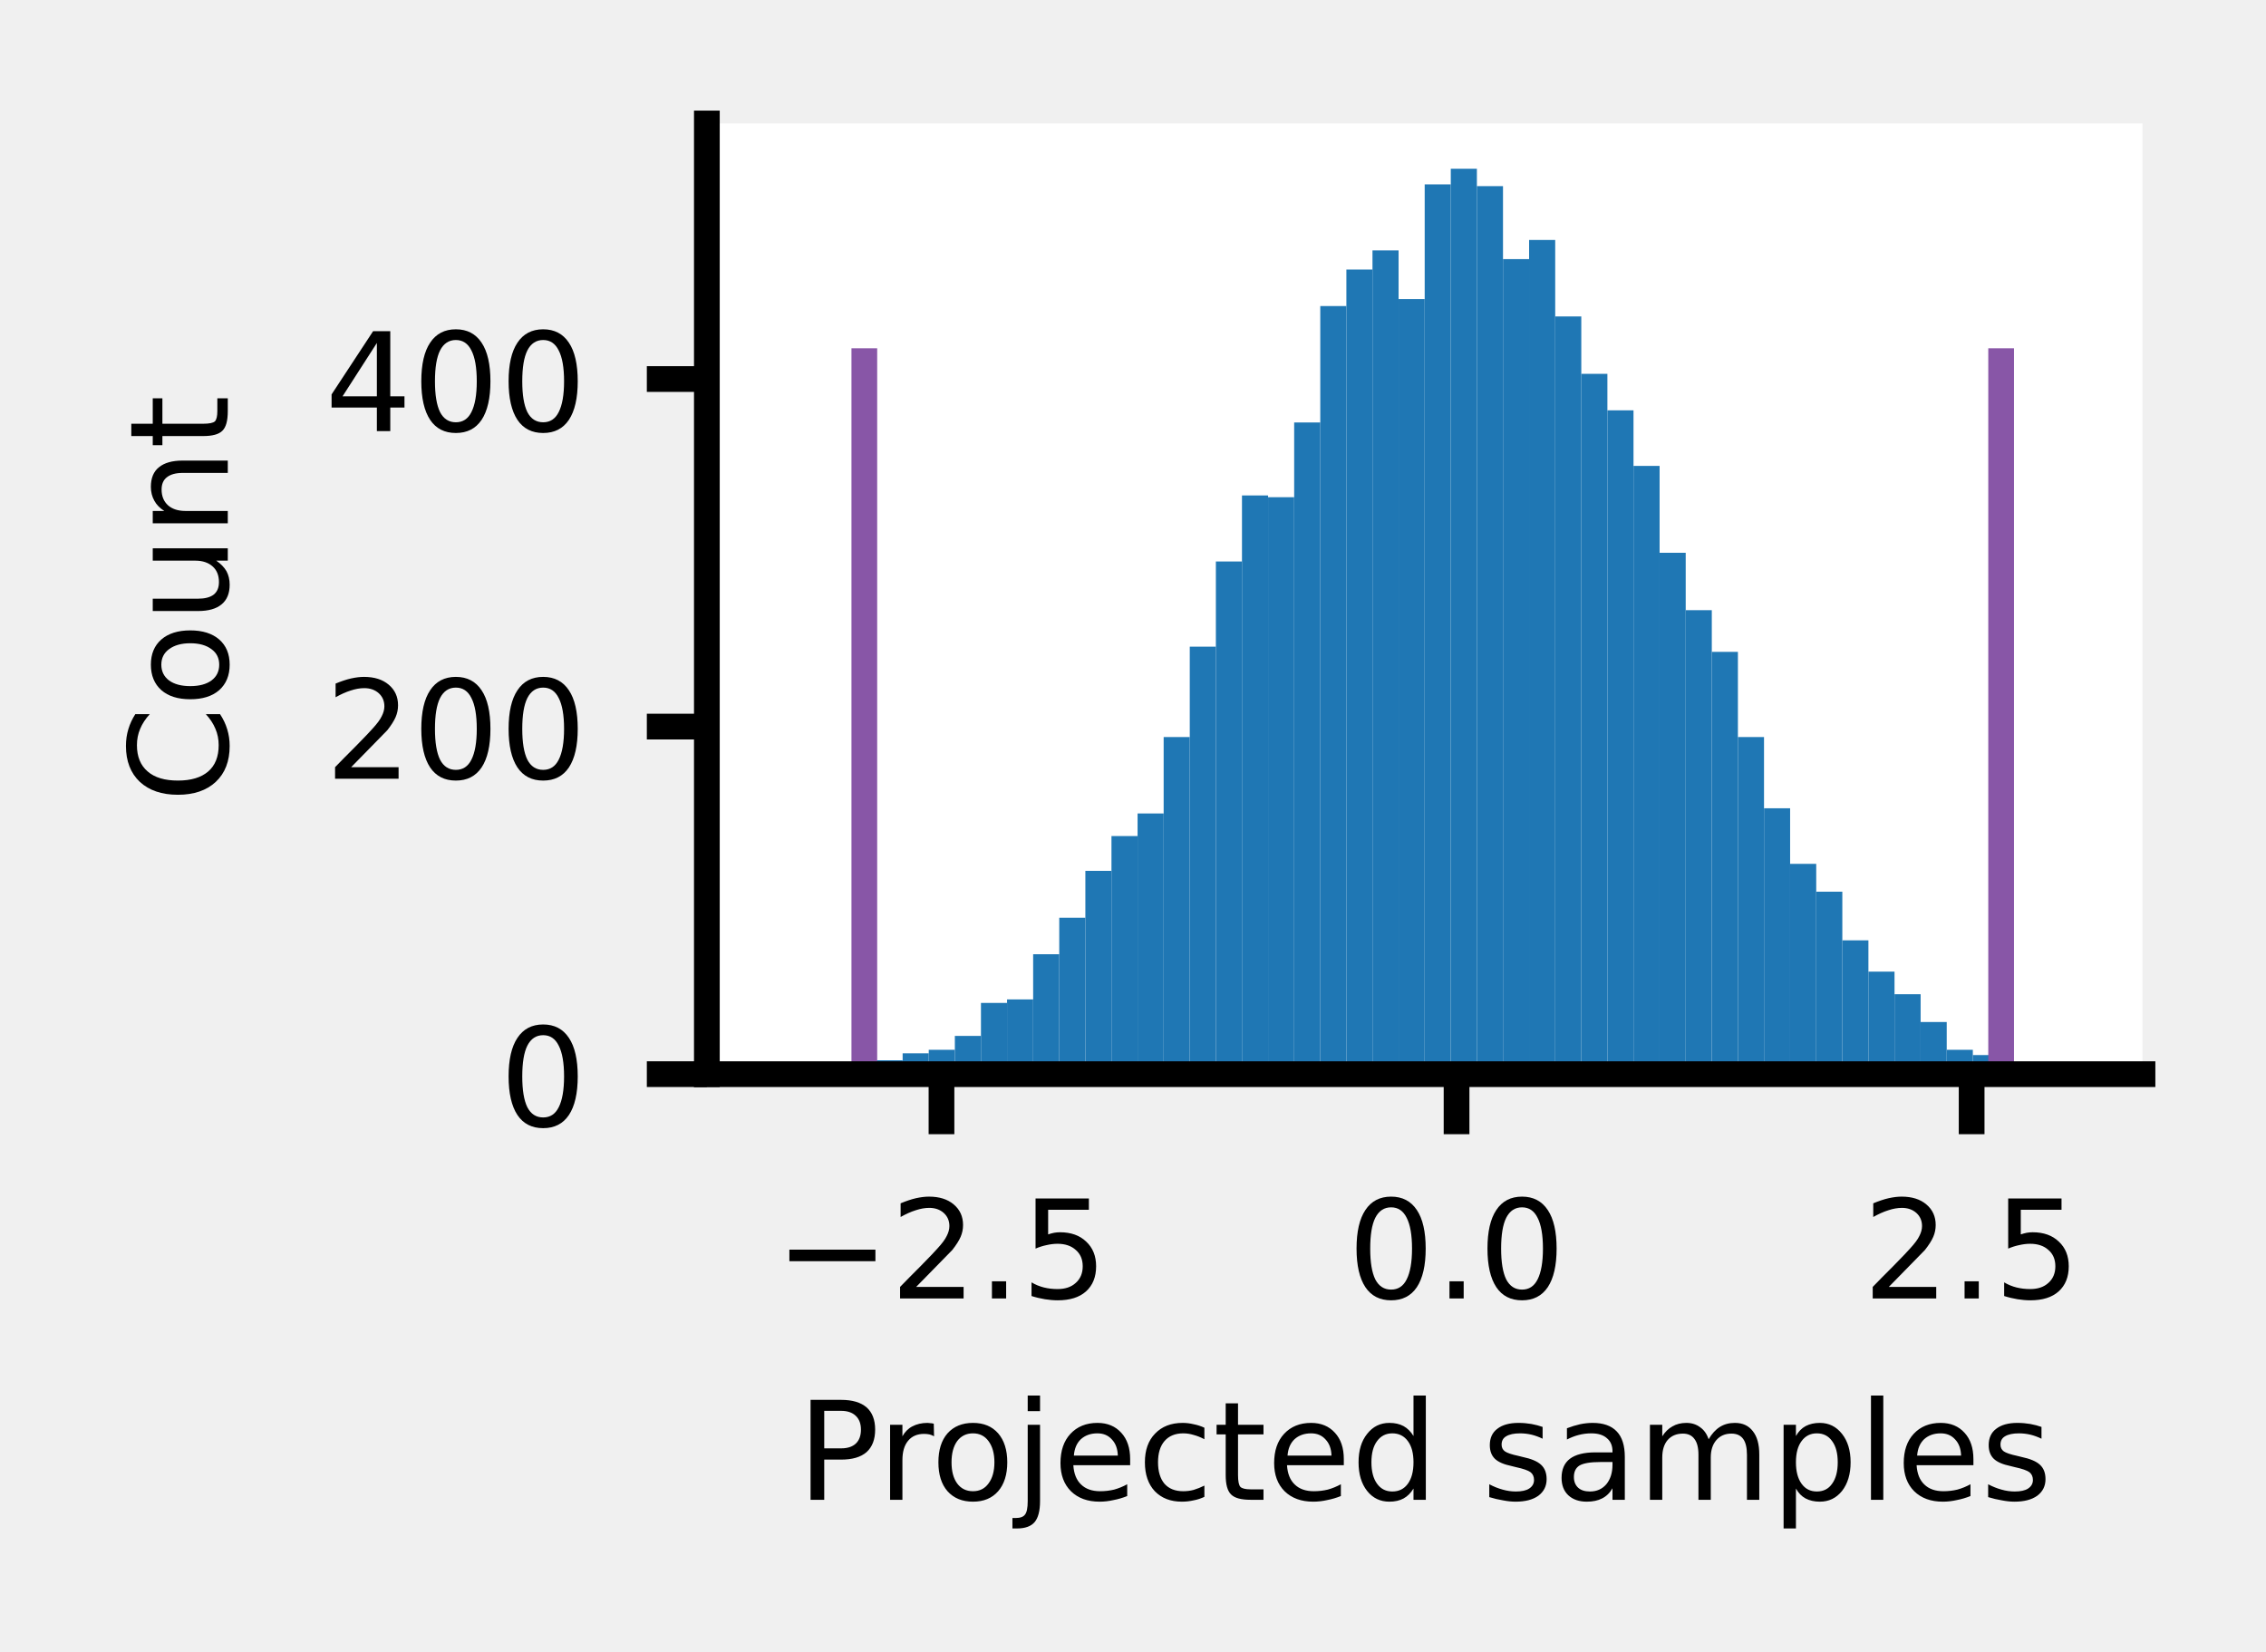
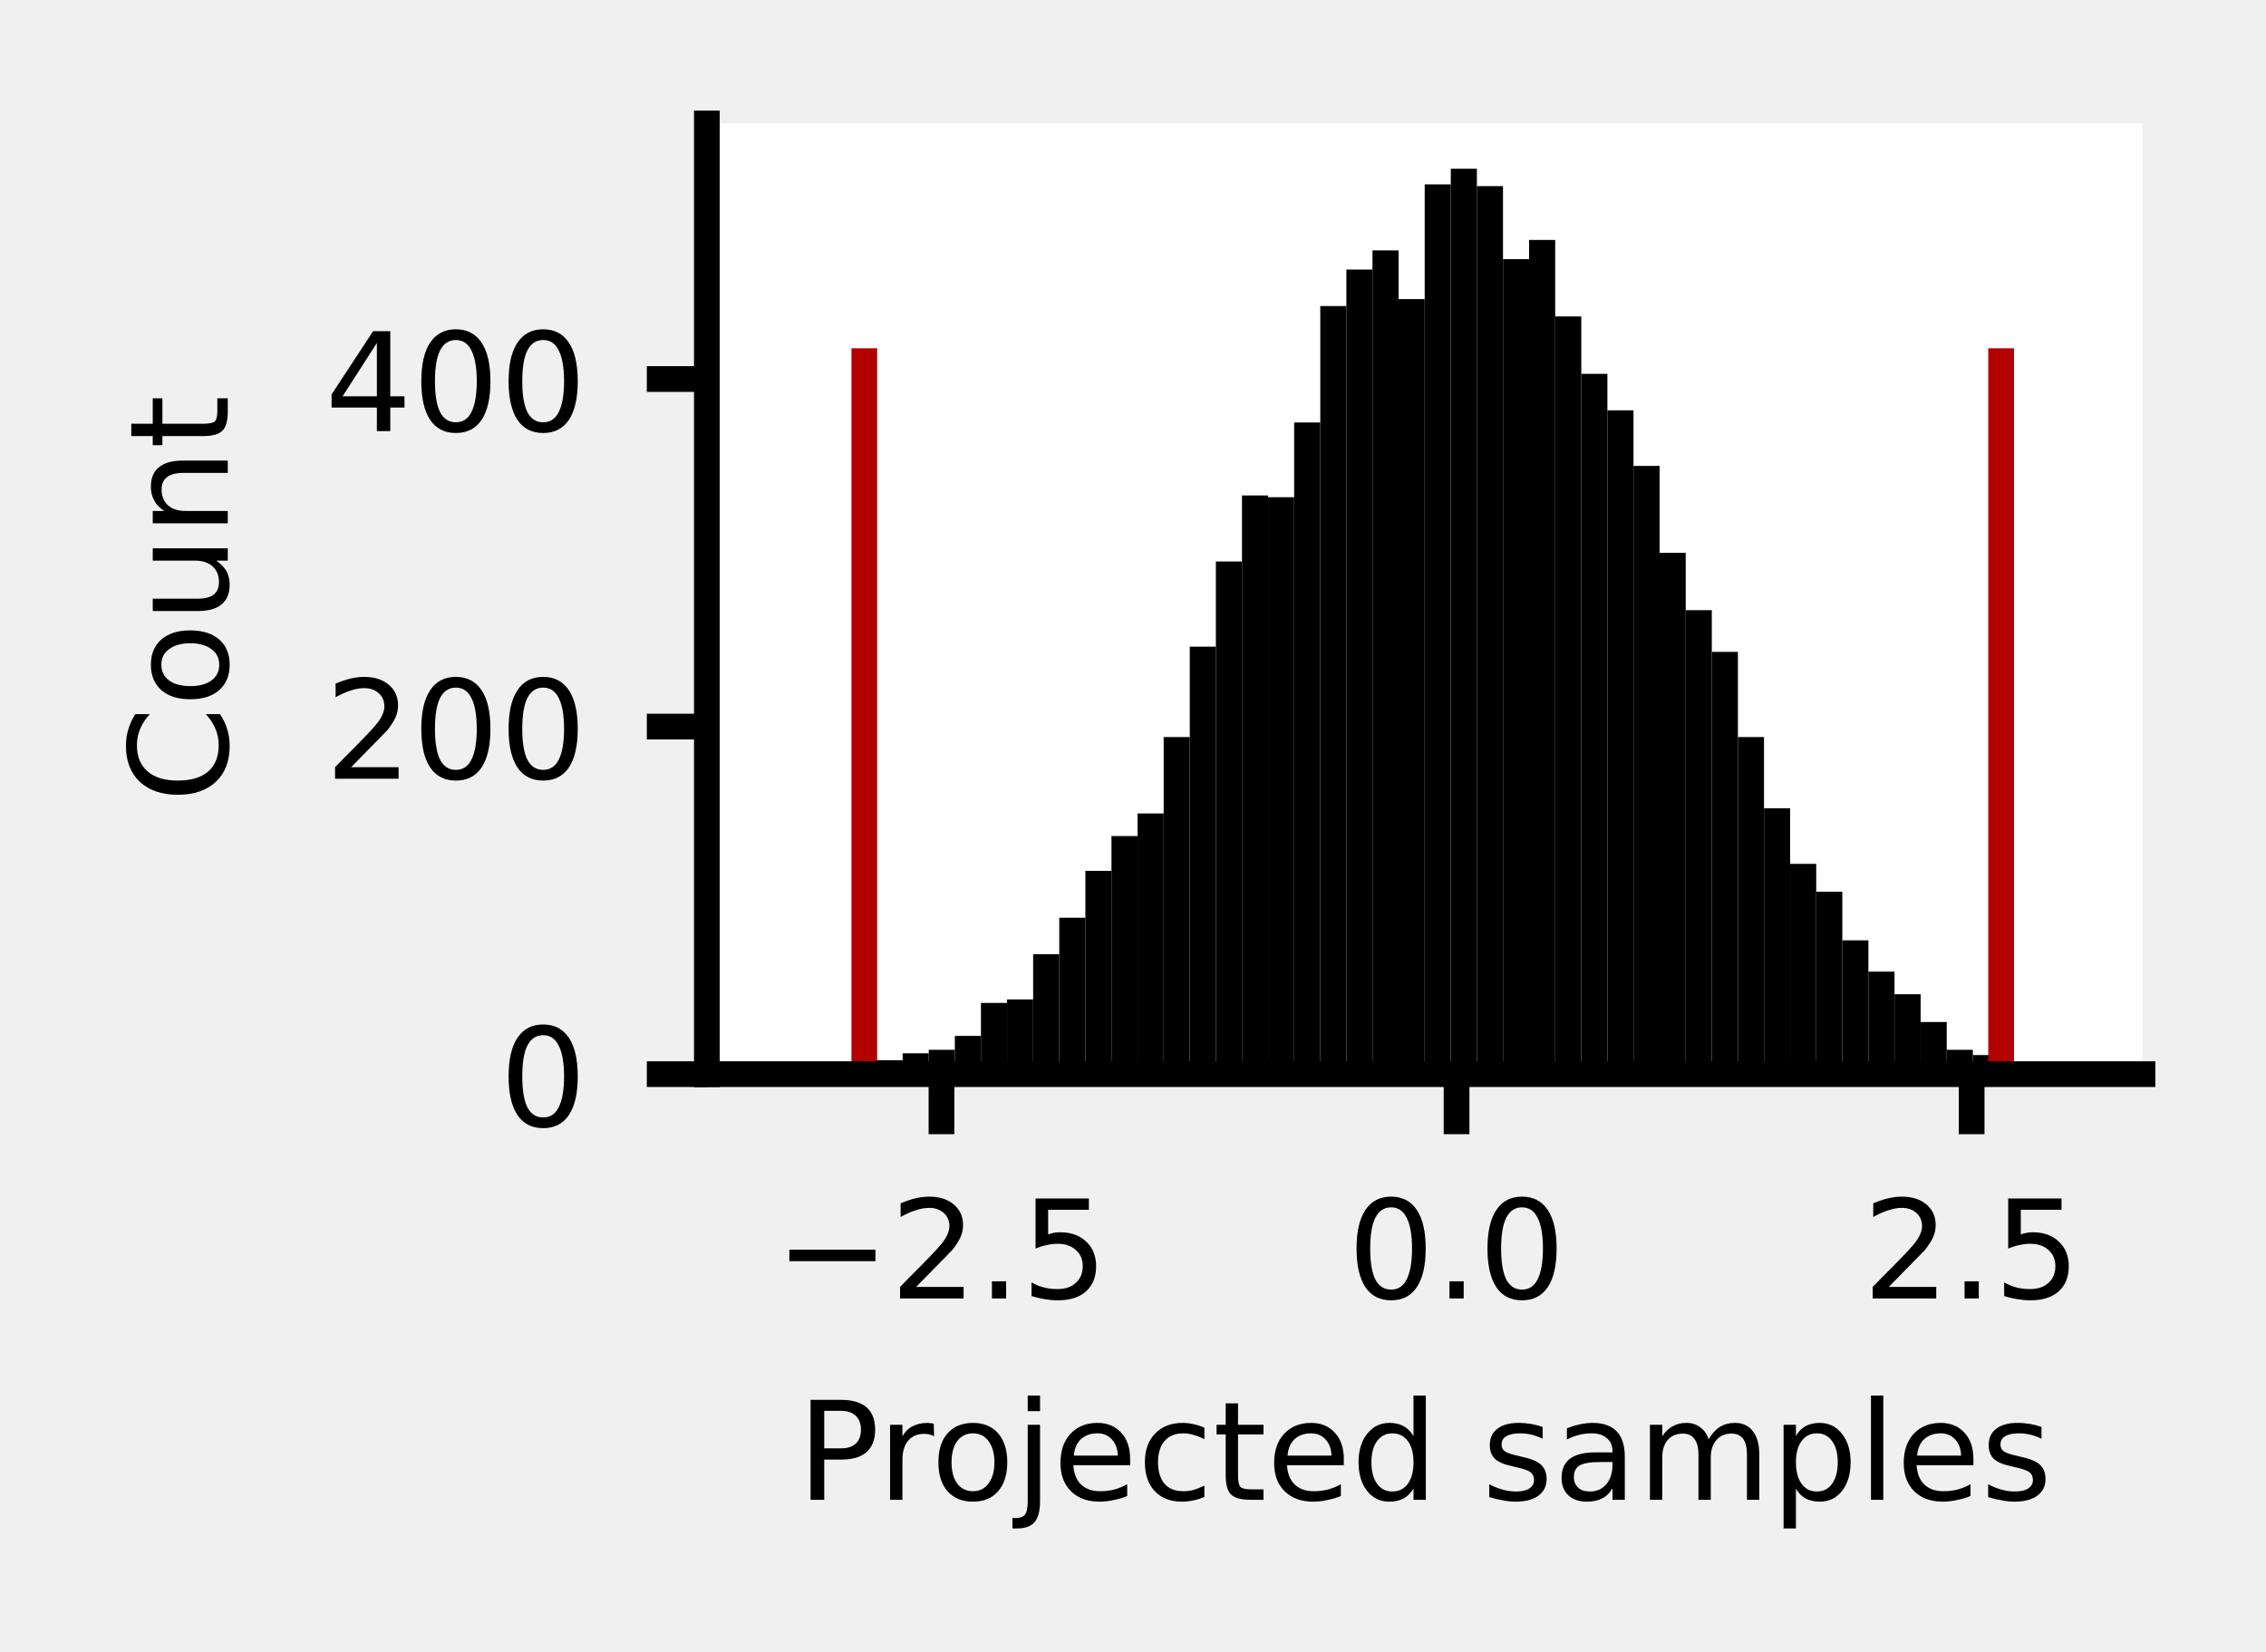
<svg xmlns="http://www.w3.org/2000/svg" xmlns:xlink="http://www.w3.org/1999/xlink" height="96.325pt" version="1.1" viewBox="0 0 132.113 96.325" width="132.113pt">
  <defs>
    <style type="text/css">*{stroke-linecap:butt;stroke-linejoin:round;}</style>
  </defs>
  <g id="figure_1">
    <g id="patch_1">
      <path d="M 0 96.325  L 132.113 96.325  L 132.113 0  L 0 0  z " style="fill:none;" />
    </g>
    <g id="axes_1">
      <g id="patch_2">
        <path d="M 41.212 62.64  L 124.912 62.64  L 124.912 7.2  L 41.212 7.2  z " style="fill:#ffffff;" />
      </g>
      <g id="patch_3">
-         <path clip-path="url(#p7c2fad5cc9)" d="M 45.017 62.64  L 46.539 62.64  L 46.539 62.539  L 45.017 62.539  z " style="fill:#1f77b4;" />
+         <path clip-path="url(#pe7140241fe)" d="M 45.017 62.64  L 46.539 62.64  L 46.539 62.539  L 45.017 62.539  z " />
      </g>
      <g id="patch_4">
-         <path clip-path="url(#p7c2fad5cc9)" d="M 46.539 62.64  L 48.061 62.64  L 48.061 62.64  L 46.539 62.64  z " style="fill:#1f77b4;" />
+         <path clip-path="url(#pe7140241fe)" d="M 46.539 62.64  L 48.061 62.64  L 48.061 62.64  L 46.539 62.64  z " />
      </g>
      <g id="patch_5">
-         <path clip-path="url(#p7c2fad5cc9)" d="M 48.061 62.64  L 49.583 62.64  L 49.583 62.64  L 48.061 62.64  z " style="fill:#1f77b4;" />
+         <path clip-path="url(#pe7140241fe)" d="M 48.061 62.64  L 49.583 62.64  L 49.583 62.64  L 48.061 62.64  z " />
      </g>
      <g id="patch_6">
-         <path clip-path="url(#p7c2fad5cc9)" d="M 49.583 62.64  L 51.104 62.64  L 51.104 62.437  L 49.583 62.437  z " style="fill:#1f77b4;" />
+         <path clip-path="url(#pe7140241fe)" d="M 49.583 62.64  L 51.104 62.64  L 51.104 62.437  L 49.583 62.437  z " />
      </g>
      <g id="patch_7">
-         <path clip-path="url(#p7c2fad5cc9)" d="M 51.104 62.64  L 52.626 62.64  L 52.626 61.829  L 51.104 61.829  z " style="fill:#1f77b4;" />
+         <path clip-path="url(#pe7140241fe)" d="M 51.104 62.64  L 52.626 62.64  L 52.626 61.829  L 51.104 61.829  z " />
      </g>
      <g id="patch_8">
-         <path clip-path="url(#p7c2fad5cc9)" d="M 52.626 62.64  L 54.148 62.64  L 54.148 61.424  L 52.626 61.424  z " style="fill:#1f77b4;" />
+         <path clip-path="url(#pe7140241fe)" d="M 52.626 62.64  L 54.148 62.64  L 54.148 61.424  L 52.626 61.424  z " />
      </g>
      <g id="patch_9">
-         <path clip-path="url(#p7c2fad5cc9)" d="M 54.148 62.64  L 55.67 62.64  L 55.67 61.221  L 54.148 61.221  z " style="fill:#1f77b4;" />
+         <path clip-path="url(#pe7140241fe)" d="M 54.148 62.64  L 55.67 62.64  L 55.67 61.221  L 54.148 61.221  z " />
      </g>
      <g id="patch_10">
-         <path clip-path="url(#p7c2fad5cc9)" d="M 55.67 62.64  L 57.192 62.64  L 57.192 60.41  L 55.67 60.41  z " style="fill:#1f77b4;" />
+         <path clip-path="url(#pe7140241fe)" d="M 55.67 62.64  L 57.192 62.64  L 57.192 60.41  L 55.67 60.41  z " />
      </g>
      <g id="patch_11">
-         <path clip-path="url(#p7c2fad5cc9)" d="M 57.192 62.64  L 58.713 62.64  L 58.713 58.485  L 57.192 58.485  z " style="fill:#1f77b4;" />
+         <path clip-path="url(#pe7140241fe)" d="M 57.192 62.64  L 58.713 62.64  L 58.713 58.485  L 57.192 58.485  z " />
      </g>
      <g id="patch_12">
-         <path clip-path="url(#p7c2fad5cc9)" d="M 58.713 62.64  L 60.235 62.64  L 60.235 58.282  L 58.713 58.282  z " style="fill:#1f77b4;" />
+         <path clip-path="url(#pe7140241fe)" d="M 58.713 62.64  L 60.235 62.64  L 60.235 58.282  L 58.713 58.282  z " />
      </g>
      <g id="patch_13">
-         <path clip-path="url(#p7c2fad5cc9)" d="M 60.235 62.64  L 61.757 62.64  L 61.757 55.647  L 60.235 55.647  z " style="fill:#1f77b4;" />
+         <path clip-path="url(#pe7140241fe)" d="M 60.235 62.64  L 61.757 62.64  L 61.757 55.647  L 60.235 55.647  z " />
      </g>
      <g id="patch_14">
-         <path clip-path="url(#p7c2fad5cc9)" d="M 61.757 62.64  L 63.279 62.64  L 63.279 53.519  L 61.757 53.519  z " style="fill:#1f77b4;" />
+         <path clip-path="url(#pe7140241fe)" d="M 61.757 62.64  L 63.279 62.64  L 63.279 53.519  L 61.757 53.519  z " />
      </g>
      <g id="patch_15">
-         <path clip-path="url(#p7c2fad5cc9)" d="M 63.279 62.64  L 64.801 62.64  L 64.801 50.783  L 63.279 50.783  z " style="fill:#1f77b4;" />
+         <path clip-path="url(#pe7140241fe)" d="M 63.279 62.64  L 64.801 62.64  L 64.801 50.783  L 63.279 50.783  z " />
      </g>
      <g id="patch_16">
-         <path clip-path="url(#p7c2fad5cc9)" d="M 64.801 62.64  L 66.322 62.64  L 66.322 48.756  L 64.801 48.756  z " style="fill:#1f77b4;" />
+         <path clip-path="url(#pe7140241fe)" d="M 64.801 62.64  L 66.322 62.64  L 66.322 48.756  L 64.801 48.756  z " />
      </g>
      <g id="patch_17">
-         <path clip-path="url(#p7c2fad5cc9)" d="M 66.323 62.64  L 67.844 62.64  L 67.844 47.438  L 66.323 47.438  z " style="fill:#1f77b4;" />
+         <path clip-path="url(#pe7140241fe)" d="M 66.323 62.64  L 67.844 62.64  L 67.844 47.438  L 66.323 47.438  z " />
      </g>
      <g id="patch_18">
-         <path clip-path="url(#p7c2fad5cc9)" d="M 67.844 62.64  L 69.366 62.64  L 69.366 42.979  L 67.844 42.979  z " style="fill:#1f77b4;" />
+         <path clip-path="url(#pe7140241fe)" d="M 67.844 62.64  L 69.366 62.64  L 69.366 42.979  L 67.844 42.979  z " />
      </g>
      <g id="patch_19">
-         <path clip-path="url(#p7c2fad5cc9)" d="M 69.366 62.64  L 70.888 62.64  L 70.888 37.709  L 69.366 37.709  z " style="fill:#1f77b4;" />
+         <path clip-path="url(#pe7140241fe)" d="M 69.366 62.64  L 70.888 62.64  L 70.888 37.709  L 69.366 37.709  z " />
      </g>
      <g id="patch_20">
-         <path clip-path="url(#p7c2fad5cc9)" d="M 70.888 62.64  L 72.41 62.64  L 72.41 32.744  L 70.888 32.744  z " style="fill:#1f77b4;" />
+         <path clip-path="url(#pe7140241fe)" d="M 70.888 62.64  L 72.41 62.64  L 72.41 32.744  L 70.888 32.744  z " />
      </g>
      <g id="patch_21">
-         <path clip-path="url(#p7c2fad5cc9)" d="M 72.41 62.64  L 73.932 62.64  L 73.932 28.893  L 72.41 28.893  z " style="fill:#1f77b4;" />
+         <path clip-path="url(#pe7140241fe)" d="M 72.41 62.64  L 73.932 62.64  L 73.932 28.893  L 72.41 28.893  z " />
      </g>
      <g id="patch_22">
-         <path clip-path="url(#p7c2fad5cc9)" d="M 73.932 62.64  L 75.453 62.64  L 75.453 28.994  L 73.932 28.994  z " style="fill:#1f77b4;" />
+         <path clip-path="url(#pe7140241fe)" d="M 73.932 62.64  L 75.453 62.64  L 75.453 28.994  L 73.932 28.994  z " />
      </g>
      <g id="patch_23">
-         <path clip-path="url(#p7c2fad5cc9)" d="M 75.453 62.64  L 76.975 62.64  L 76.975 24.636  L 75.453 24.636  z " style="fill:#1f77b4;" />
+         <path clip-path="url(#pe7140241fe)" d="M 75.453 62.64  L 76.975 62.64  L 76.975 24.636  L 75.453 24.636  z " />
      </g>
      <g id="patch_24">
-         <path clip-path="url(#p7c2fad5cc9)" d="M 76.975 62.64  L 78.497 62.64  L 78.497 17.846  L 76.975 17.846  z " style="fill:#1f77b4;" />
+         <path clip-path="url(#pe7140241fe)" d="M 76.975 62.64  L 78.497 62.64  L 78.497 17.846  L 76.975 17.846  z " />
      </g>
      <g id="patch_25">
-         <path clip-path="url(#p7c2fad5cc9)" d="M 78.497 62.64  L 80.019 62.64  L 80.019 15.718  L 78.497 15.718  z " style="fill:#1f77b4;" />
+         <path clip-path="url(#pe7140241fe)" d="M 78.497 62.64  L 80.019 62.64  L 80.019 15.718  L 78.497 15.718  z " />
      </g>
      <g id="patch_26">
-         <path clip-path="url(#p7c2fad5cc9)" d="M 80.019 62.64  L 81.541 62.64  L 81.541 14.603  L 80.019 14.603  z " style="fill:#1f77b4;" />
+         <path clip-path="url(#pe7140241fe)" d="M 80.019 62.64  L 81.541 62.64  L 81.541 14.603  L 80.019 14.603  z " />
      </g>
      <g id="patch_27">
-         <path clip-path="url(#p7c2fad5cc9)" d="M 81.541 62.64  L 83.062 62.64  L 83.062 17.441  L 81.541 17.441  z " style="fill:#1f77b4;" />
+         <path clip-path="url(#pe7140241fe)" d="M 81.541 62.64  L 83.062 62.64  L 83.062 17.441  L 81.541 17.441  z " />
      </g>
      <g id="patch_28">
-         <path clip-path="url(#p7c2fad5cc9)" d="M 83.063 62.64  L 84.584 62.64  L 84.584 10.752  L 83.063 10.752  z " style="fill:#1f77b4;" />
+         <path clip-path="url(#pe7140241fe)" d="M 83.063 62.64  L 84.584 62.64  L 84.584 10.752  L 83.063 10.752  z " />
      </g>
      <g id="patch_29">
-         <path clip-path="url(#p7c2fad5cc9)" d="M 84.584 62.64  L 86.106 62.64  L 86.106 9.84  L 84.584 9.84  z " style="fill:#1f77b4;" />
+         <path clip-path="url(#pe7140241fe)" d="M 84.584 62.64  L 86.106 62.64  L 86.106 9.84  L 84.584 9.84  z " />
      </g>
      <g id="patch_30">
-         <path clip-path="url(#p7c2fad5cc9)" d="M 86.106 62.64  L 87.628 62.64  L 87.628 10.853  L 86.106 10.853  z " style="fill:#1f77b4;" />
+         <path clip-path="url(#pe7140241fe)" d="M 86.106 62.64  L 87.628 62.64  L 87.628 10.853  L 86.106 10.853  z " />
      </g>
      <g id="patch_31">
-         <path clip-path="url(#p7c2fad5cc9)" d="M 87.628 62.64  L 89.15 62.64  L 89.15 15.11  L 87.628 15.11  z " style="fill:#1f77b4;" />
+         <path clip-path="url(#pe7140241fe)" d="M 87.628 62.64  L 89.15 62.64  L 89.15 15.11  L 87.628 15.11  z " />
      </g>
      <g id="patch_32">
-         <path clip-path="url(#p7c2fad5cc9)" d="M 89.15 62.64  L 90.672 62.64  L 90.672 13.995  L 89.15 13.995  z " style="fill:#1f77b4;" />
+         <path clip-path="url(#pe7140241fe)" d="M 89.15 62.64  L 90.672 62.64  L 90.672 13.995  L 89.15 13.995  z " />
      </g>
      <g id="patch_33">
-         <path clip-path="url(#p7c2fad5cc9)" d="M 90.672 62.64  L 92.193 62.64  L 92.193 18.454  L 90.672 18.454  z " style="fill:#1f77b4;" />
+         <path clip-path="url(#pe7140241fe)" d="M 90.672 62.64  L 92.193 62.64  L 92.193 18.454  L 90.672 18.454  z " />
      </g>
      <g id="patch_34">
-         <path clip-path="url(#p7c2fad5cc9)" d="M 92.193 62.64  L 93.715 62.64  L 93.715 21.799  L 92.193 21.799  z " style="fill:#1f77b4;" />
+         <path clip-path="url(#pe7140241fe)" d="M 92.193 62.64  L 93.715 62.64  L 93.715 21.799  L 92.193 21.799  z " />
      </g>
      <g id="patch_35">
-         <path clip-path="url(#p7c2fad5cc9)" d="M 93.715 62.64  L 95.237 62.64  L 95.237 23.927  L 93.715 23.927  z " style="fill:#1f77b4;" />
+         <path clip-path="url(#pe7140241fe)" d="M 93.715 62.64  L 95.237 62.64  L 95.237 23.927  L 93.715 23.927  z " />
      </g>
      <g id="patch_36">
-         <path clip-path="url(#p7c2fad5cc9)" d="M 95.237 62.64  L 96.759 62.64  L 96.759 27.17  L 95.237 27.17  z " style="fill:#1f77b4;" />
+         <path clip-path="url(#pe7140241fe)" d="M 95.237 62.64  L 96.759 62.64  L 96.759 27.17  L 95.237 27.17  z " />
      </g>
      <g id="patch_37">
-         <path clip-path="url(#p7c2fad5cc9)" d="M 96.759 62.64  L 98.281 62.64  L 98.281 32.237  L 96.759 32.237  z " style="fill:#1f77b4;" />
+         <path clip-path="url(#pe7140241fe)" d="M 96.759 62.64  L 98.281 62.64  L 98.281 32.237  L 96.759 32.237  z " />
      </g>
      <g id="patch_38">
-         <path clip-path="url(#p7c2fad5cc9)" d="M 98.281 62.64  L 99.802 62.64  L 99.802 35.581  L 98.281 35.581  z " style="fill:#1f77b4;" />
+         <path clip-path="url(#pe7140241fe)" d="M 98.281 62.64  L 99.802 62.64  L 99.802 35.581  L 98.281 35.581  z " />
      </g>
      <g id="patch_39">
-         <path clip-path="url(#p7c2fad5cc9)" d="M 99.803 62.64  L 101.324 62.64  L 101.324 38.014  L 99.803 38.014  z " style="fill:#1f77b4;" />
+         <path clip-path="url(#pe7140241fe)" d="M 99.803 62.64  L 101.324 62.64  L 101.324 38.014  L 99.803 38.014  z " />
      </g>
      <g id="patch_40">
-         <path clip-path="url(#p7c2fad5cc9)" d="M 101.324 62.64  L 102.846 62.64  L 102.846 42.979  L 101.324 42.979  z " style="fill:#1f77b4;" />
+         <path clip-path="url(#pe7140241fe)" d="M 101.324 62.64  L 102.846 62.64  L 102.846 42.979  L 101.324 42.979  z " />
      </g>
      <g id="patch_41">
-         <path clip-path="url(#p7c2fad5cc9)" d="M 102.846 62.64  L 104.368 62.64  L 104.368 47.134  L 102.846 47.134  z " style="fill:#1f77b4;" />
+         <path clip-path="url(#pe7140241fe)" d="M 102.846 62.64  L 104.368 62.64  L 104.368 47.134  L 102.846 47.134  z " />
      </g>
      <g id="patch_42">
-         <path clip-path="url(#p7c2fad5cc9)" d="M 104.368 62.64  L 105.89 62.64  L 105.89 50.377  L 104.368 50.377  z " style="fill:#1f77b4;" />
+         <path clip-path="url(#pe7140241fe)" d="M 104.368 62.64  L 105.89 62.64  L 105.89 50.377  L 104.368 50.377  z " />
      </g>
      <g id="patch_43">
-         <path clip-path="url(#p7c2fad5cc9)" d="M 105.89 62.64  L 107.412 62.64  L 107.412 51.999  L 105.89 51.999  z " style="fill:#1f77b4;" />
+         <path clip-path="url(#pe7140241fe)" d="M 105.89 62.64  L 107.412 62.64  L 107.412 51.999  L 105.89 51.999  z " />
      </g>
      <g id="patch_44">
-         <path clip-path="url(#p7c2fad5cc9)" d="M 107.412 62.64  L 108.933 62.64  L 108.933 54.837  L 107.412 54.837  z " style="fill:#1f77b4;" />
+         <path clip-path="url(#pe7140241fe)" d="M 107.412 62.64  L 108.933 62.64  L 108.933 54.837  L 107.412 54.837  z " />
      </g>
      <g id="patch_45">
-         <path clip-path="url(#p7c2fad5cc9)" d="M 108.933 62.64  L 110.455 62.64  L 110.455 56.661  L 108.933 56.661  z " style="fill:#1f77b4;" />
+         <path clip-path="url(#pe7140241fe)" d="M 108.933 62.64  L 110.455 62.64  L 110.455 56.661  L 108.933 56.661  z " />
      </g>
      <g id="patch_46">
-         <path clip-path="url(#p7c2fad5cc9)" d="M 110.455 62.64  L 111.977 62.64  L 111.977 57.978  L 110.455 57.978  z " style="fill:#1f77b4;" />
+         <path clip-path="url(#pe7140241fe)" d="M 110.455 62.64  L 111.977 62.64  L 111.977 57.978  L 110.455 57.978  z " />
      </g>
      <g id="patch_47">
-         <path clip-path="url(#p7c2fad5cc9)" d="M 111.977 62.64  L 113.499 62.64  L 113.499 59.6  L 111.977 59.6  z " style="fill:#1f77b4;" />
+         <path clip-path="url(#pe7140241fe)" d="M 111.977 62.64  L 113.499 62.64  L 113.499 59.6  L 111.977 59.6  z " />
      </g>
      <g id="patch_48">
-         <path clip-path="url(#p7c2fad5cc9)" d="M 113.499 62.64  L 115.021 62.64  L 115.021 61.221  L 113.499 61.221  z " style="fill:#1f77b4;" />
+         <path clip-path="url(#pe7140241fe)" d="M 113.499 62.64  L 115.021 62.64  L 115.021 61.221  L 113.499 61.221  z " />
      </g>
      <g id="patch_49">
-         <path clip-path="url(#p7c2fad5cc9)" d="M 115.021 62.64  L 116.543 62.64  L 116.543 61.525  L 115.021 61.525  z " style="fill:#1f77b4;" />
+         <path clip-path="url(#pe7140241fe)" d="M 115.021 62.64  L 116.543 62.64  L 116.543 61.525  L 115.021 61.525  z " />
      </g>
      <g id="patch_50">
-         <path clip-path="url(#p7c2fad5cc9)" d="M 116.543 62.64  L 118.064 62.64  L 118.064 62.437  L 116.543 62.437  z " style="fill:#1f77b4;" />
+         <path clip-path="url(#pe7140241fe)" d="M 116.543 62.64  L 118.064 62.64  L 118.064 62.437  L 116.543 62.437  z " />
      </g>
      <g id="patch_51">
-         <path clip-path="url(#p7c2fad5cc9)" d="M 118.064 62.64  L 119.586 62.64  L 119.586 62.235  L 118.064 62.235  z " style="fill:#1f77b4;" />
+         <path clip-path="url(#pe7140241fe)" d="M 118.064 62.64  L 119.586 62.64  L 119.586 62.235  L 118.064 62.235  z " />
      </g>
      <g id="patch_52">
-         <path clip-path="url(#p7c2fad5cc9)" d="M 119.586 62.64  L 121.108 62.64  L 121.108 62.235  L 119.586 62.235  z " style="fill:#1f77b4;" />
+         <path clip-path="url(#pe7140241fe)" d="M 119.586 62.64  L 121.108 62.64  L 121.108 62.235  L 119.586 62.235  z " />
      </g>
      <g id="matplotlib.axis_1">
        <g id="xtick_1">
          <g id="line2d_1">
            <defs>
-               <path d="M 0 0  L 0 3.5  " id="me4563ffd90" style="stroke:#000000;stroke-width:1.5;" />
+               <path d="M 0 0  L 0 3.5  " id="med37d25b6d" style="stroke:#000000;stroke-width:1.5;" />
            </defs>
            <g>
-               <use style="stroke:#000000;stroke-width:1.5;" x="54.891" xlink:href="#me4563ffd90" y="62.64" />
+               <use style="stroke:#000000;stroke-width:1.5;" x="54.891" xlink:href="#med37d25b6d" y="62.64" />
            </g>
          </g>
          <g id="text_1">
            <text style="font-family:DejaVu Sans;font-size:8px;font-stretch:normal;font-style:normal;font-weight:normal;text-anchor:middle;" transform="rotate(-0, 54.89073, 75.71875)" x="54.891" y="75.719">−2.5</text>
          </g>
        </g>
        <g id="xtick_2">
          <g id="line2d_2">
            <g>
-               <use style="stroke:#000000;stroke-width:1.5;" x="84.921" xlink:href="#me4563ffd90" y="62.64" />
+               <use style="stroke:#000000;stroke-width:1.5;" x="84.921" xlink:href="#med37d25b6d" y="62.64" />
            </g>
          </g>
          <g id="text_2">
            <text style="font-family:DejaVu Sans;font-size:8px;font-stretch:normal;font-style:normal;font-weight:normal;text-anchor:middle;" transform="rotate(-0, 84.92086, 75.71875)" x="84.921" y="75.719">0.0</text>
          </g>
        </g>
        <g id="xtick_3">
          <g id="line2d_3">
            <g>
-               <use style="stroke:#000000;stroke-width:1.5;" x="114.951" xlink:href="#me4563ffd90" y="62.64" />
+               <use style="stroke:#000000;stroke-width:1.5;" x="114.951" xlink:href="#med37d25b6d" y="62.64" />
            </g>
          </g>
          <g id="text_3">
            <text style="font-family:DejaVu Sans;font-size:8px;font-stretch:normal;font-style:normal;font-weight:normal;text-anchor:middle;" transform="rotate(-0, 114.951, 75.71875)" x="114.951" y="75.719">2.5</text>
          </g>
        </g>
        <g id="text_4">
          <text style="font-family:DejaVu Sans;font-size:8px;font-stretch:normal;font-style:normal;font-weight:normal;text-anchor:middle;" transform="rotate(-0, 83.0625, 87.46125)" x="83.062" y="87.461">Projected samples</text>
        </g>
      </g>
      <g id="matplotlib.axis_2">
        <g id="ytick_1">
          <g id="line2d_4">
            <defs>
-               <path d="M 0 0  L -3.5 0  " id="m5adcc1dd66" style="stroke:#000000;stroke-width:1.5;" />
+               <path d="M 0 0  L -3.5 0  " id="m1ea448c0f0" style="stroke:#000000;stroke-width:1.5;" />
            </defs>
            <g>
-               <use style="stroke:#000000;stroke-width:1.5;" x="41.212" xlink:href="#m5adcc1dd66" y="62.64" />
+               <use style="stroke:#000000;stroke-width:1.5;" x="41.212" xlink:href="#m1ea448c0f0" y="62.64" />
            </g>
          </g>
          <g id="text_5">
            <text style="font-family:DejaVu Sans;font-size:8px;font-stretch:normal;font-style:normal;font-weight:normal;text-anchor:end;" transform="rotate(-0, 34.2125, 65.67937)" x="34.212" y="65.679">0</text>
          </g>
        </g>
        <g id="ytick_2">
          <g id="line2d_5">
            <g>
-               <use style="stroke:#000000;stroke-width:1.5;" x="41.212" xlink:href="#m5adcc1dd66" y="42.371" />
+               <use style="stroke:#000000;stroke-width:1.5;" x="41.212" xlink:href="#m1ea448c0f0" y="42.371" />
            </g>
          </g>
          <g id="text_6">
            <text style="font-family:DejaVu Sans;font-size:8px;font-stretch:normal;font-style:normal;font-weight:normal;text-anchor:end;" transform="rotate(-0, 34.2125, 45.41066)" x="34.212" y="45.411">200</text>
          </g>
        </g>
        <g id="ytick_3">
          <g id="line2d_6">
            <g>
-               <use style="stroke:#000000;stroke-width:1.5;" x="41.212" xlink:href="#m5adcc1dd66" y="22.103" />
+               <use style="stroke:#000000;stroke-width:1.5;" x="41.212" xlink:href="#m1ea448c0f0" y="22.103" />
            </g>
          </g>
          <g id="text_7">
            <text style="font-family:DejaVu Sans;font-size:8px;font-stretch:normal;font-style:normal;font-weight:normal;text-anchor:end;" transform="rotate(-0, 34.2125, 25.14195)" x="34.212" y="25.142">400</text>
          </g>
        </g>
        <g id="text_8">
          <text style="font-family:DejaVu Sans;font-size:8px;font-stretch:normal;font-style:normal;font-weight:normal;text-anchor:middle;" transform="rotate(-90, 13.27875, 34.92)" x="13.279" y="34.92">Count</text>
        </g>
      </g>
      <g id="line2d_7">
-         <path clip-path="url(#p7c2fad5cc9)" d="M 50.392 62.64  L 50.392 21.06  " style="fill:none;stroke:#8856a7;stroke-linecap:square;stroke-width:1.5;" />
+         <path clip-path="url(#pe7140241fe)" d="M 50.392 62.64  L 50.392 21.06  " style="fill:none;stroke:#b30000;stroke-linecap:square;stroke-width:1.5;" />
      </g>
      <g id="line2d_8">
-         <path clip-path="url(#p7c2fad5cc9)" d="M 116.671 62.64  L 116.671 21.06  " style="fill:none;stroke:#8856a7;stroke-linecap:square;stroke-width:1.5;" />
+         <path clip-path="url(#pe7140241fe)" d="M 116.671 62.64  L 116.671 21.06  " style="fill:none;stroke:#b30000;stroke-linecap:square;stroke-width:1.5;" />
      </g>
      <g id="patch_53">
        <path d="M 41.212 62.64  L 41.212 7.2  " style="fill:none;stroke:#000000;stroke-linecap:square;stroke-linejoin:miter;stroke-width:1.5;" />
      </g>
      <g id="patch_54">
        <path d="M 41.212 62.64  L 124.912 62.64  " style="fill:none;stroke:#000000;stroke-linecap:square;stroke-linejoin:miter;stroke-width:1.5;" />
      </g>
    </g>
  </g>
  <defs>
-     <clipPath id="p7c2fad5cc9">
+     <clipPath id="pe7140241fe">
      <rect height="55.44" width="83.7" x="41.212" y="7.2" />
    </clipPath>
  </defs>
</svg>
